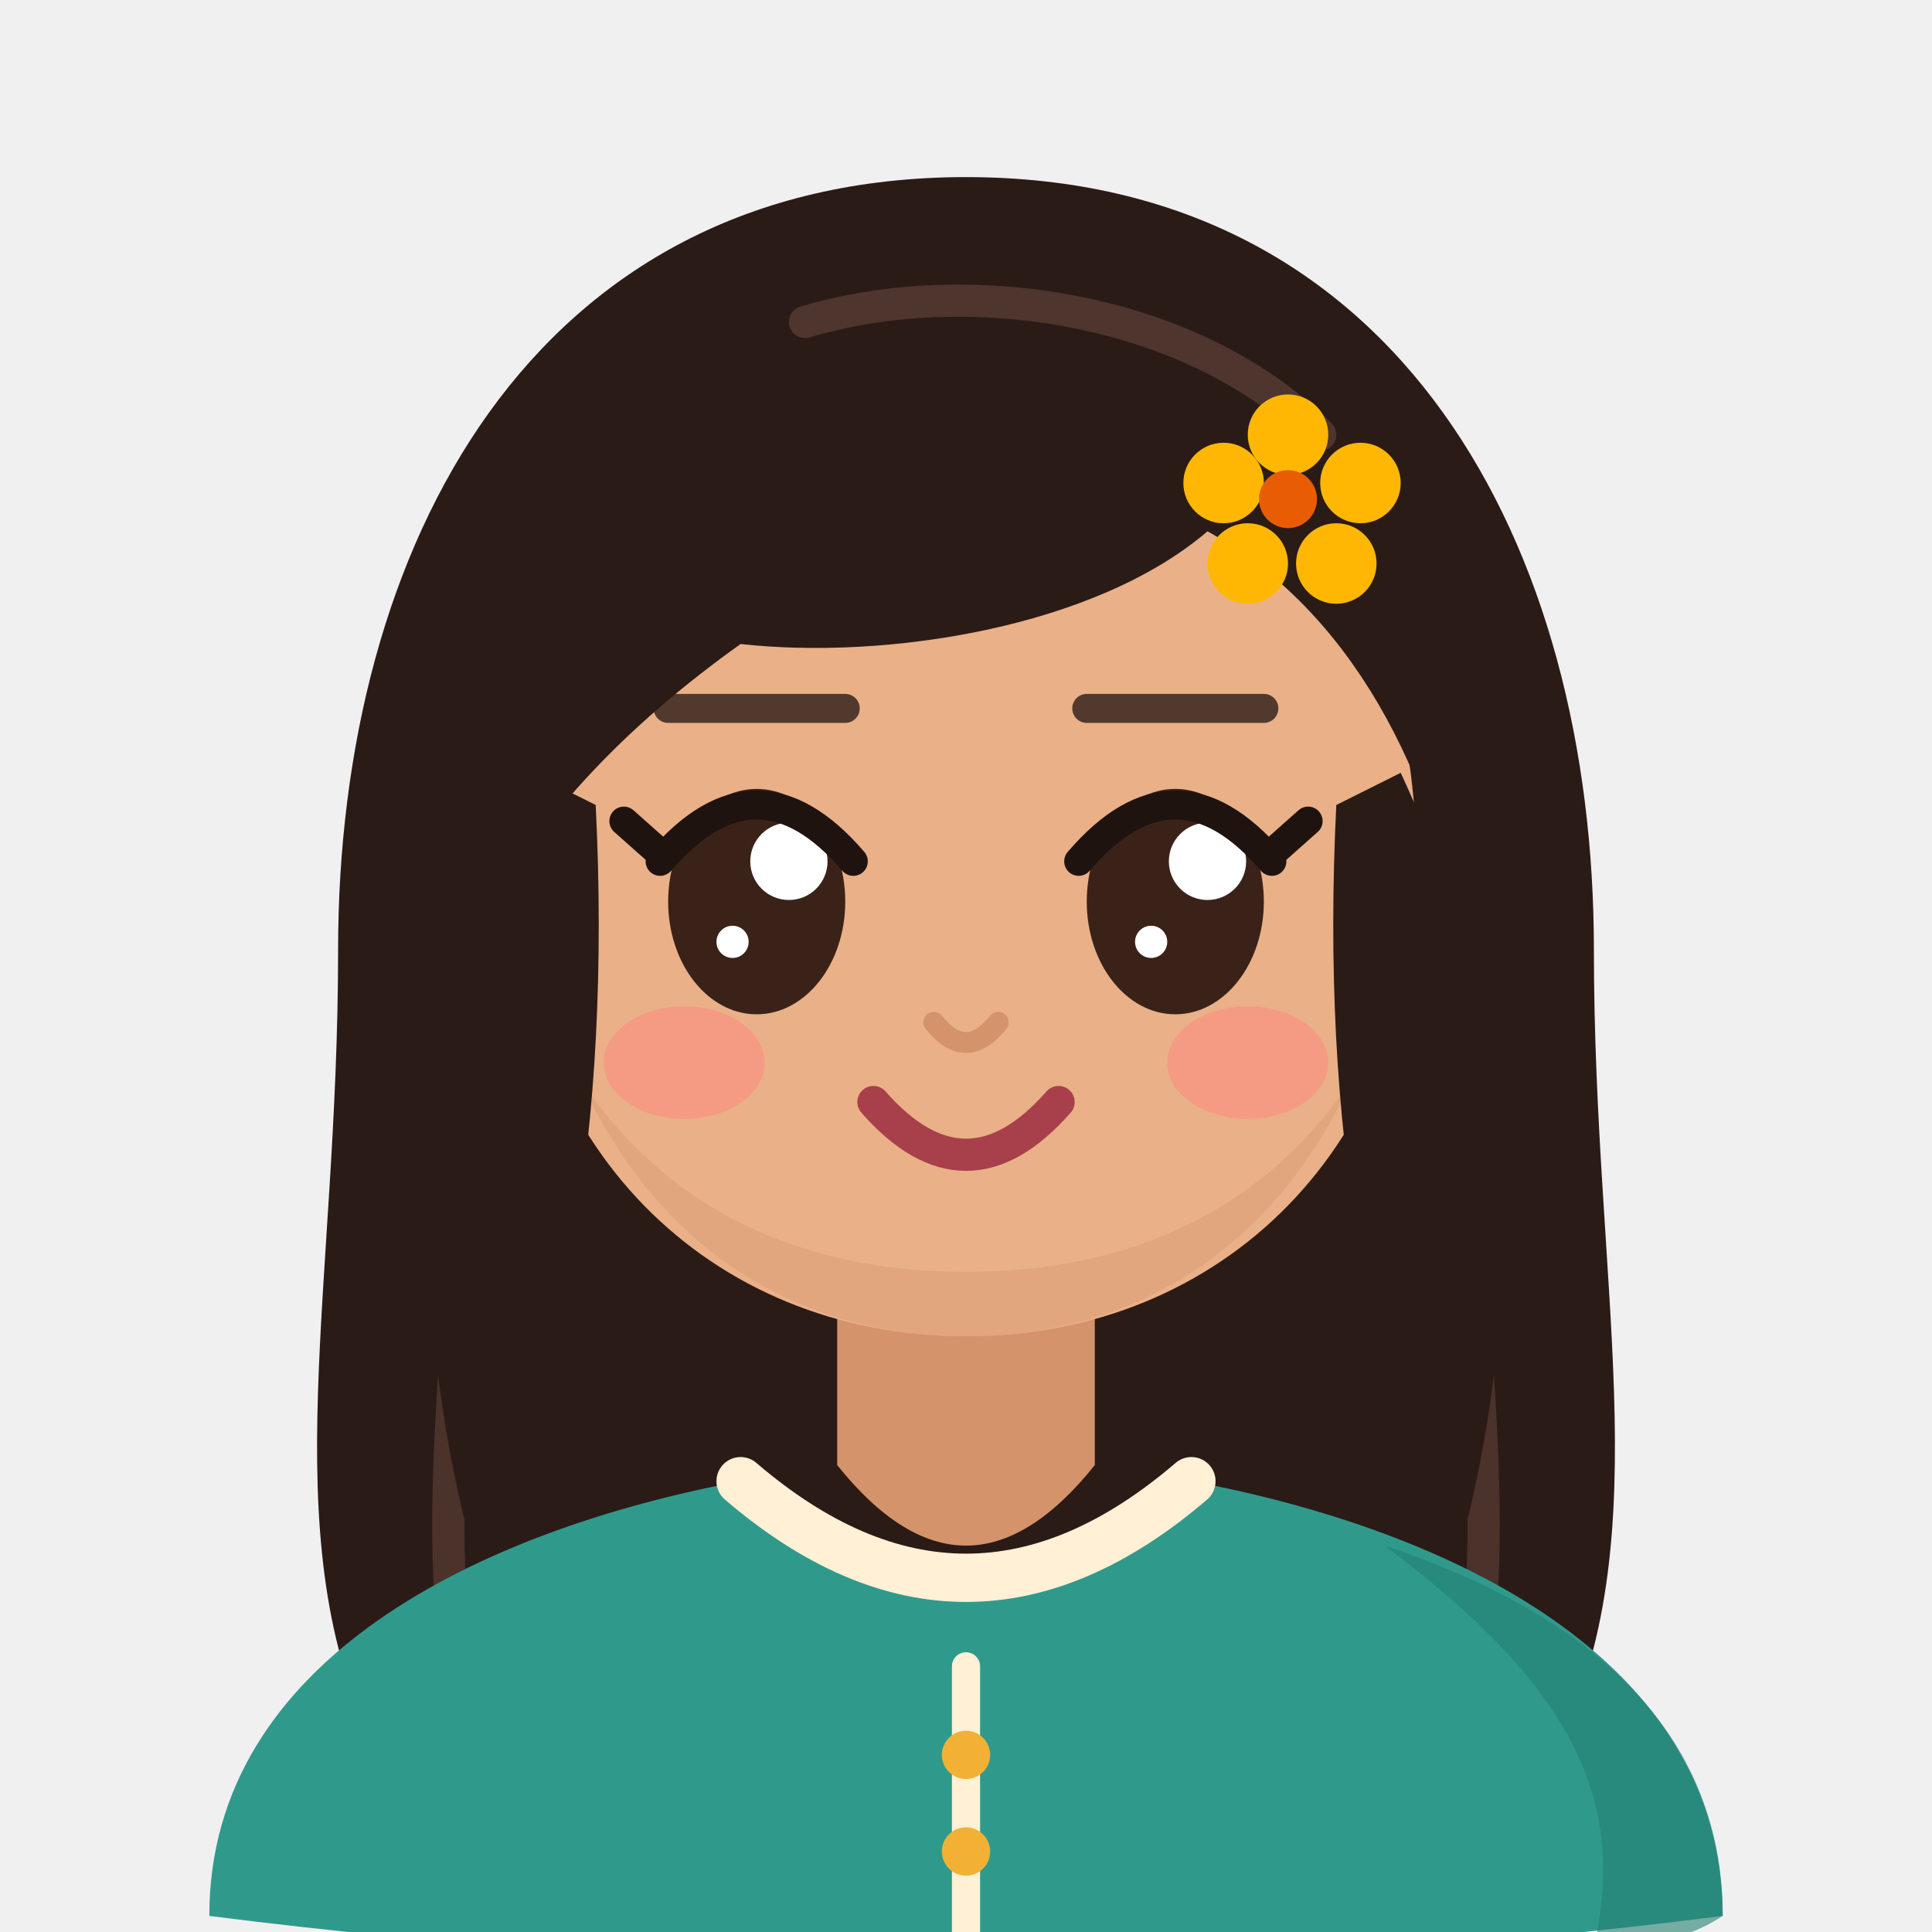
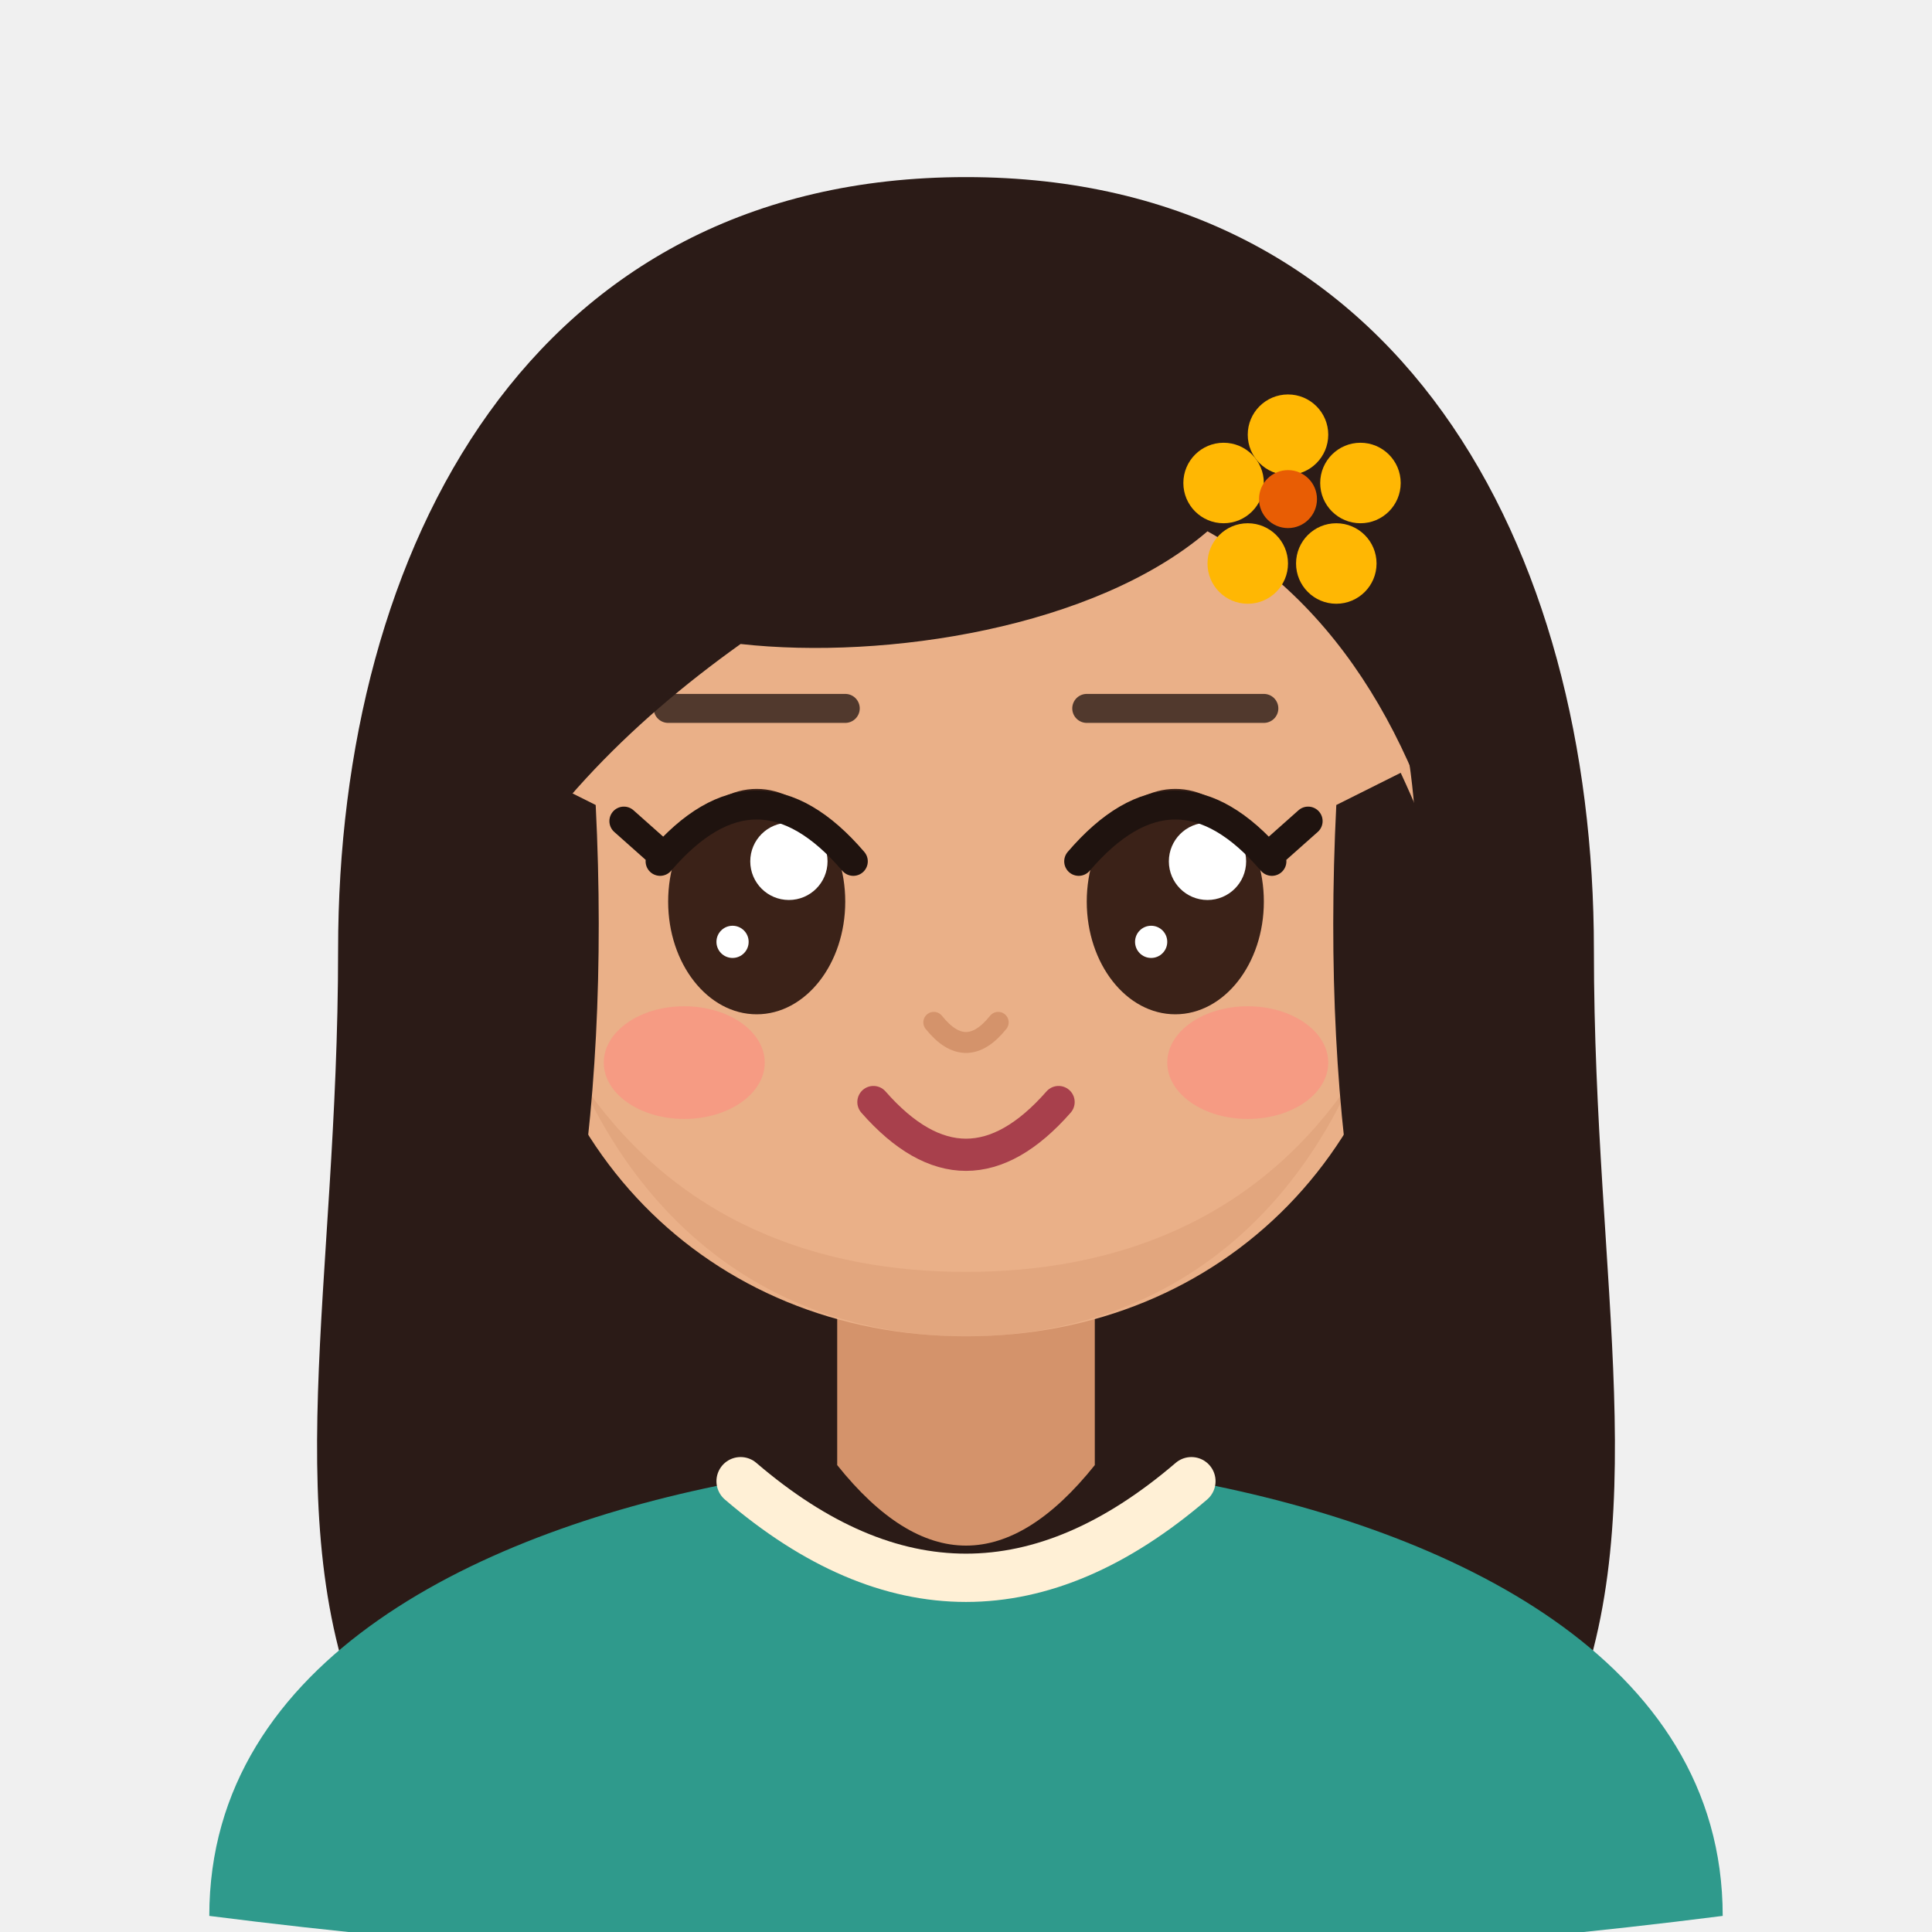
<svg xmlns="http://www.w3.org/2000/svg" viewBox="0 0 240 240" width="240" height="240" role="img" aria-label="Anaya, a young woman of about twenty with long dark hair and a teal kurta">
  <ellipse cx="120" cy="230" rx="78" ry="7" fill="#1f130f" opacity="0.12" />
  <path d="M120 22C66 22 42 68 42 118C42 160 34 190 46 216L194 216C206 190 198 160 198 118C198 68 174 22 120 22Z" fill="#2b1b17" />
-   <path d="M58 150C56 176 54 196 58 212M182 150C184 176 186 196 182 212" fill="none" stroke="#6b4a3f" stroke-width="4" stroke-linecap="round" opacity="0.5" />
  <path d="M104 150L104 182Q120 202 136 182L136 150Z" fill="#d4936b" />
  <path d="M26 238C26 206 60 190 92 184Q120 208 148 184C180 190 214 206 214 238Q120 250 26 238Z" fill="#2f9a8c" />
-   <path d="M214 238C214 214 196 200 172 192C196 210 202 224 198 242Q208 242 214 238Z" fill="#237e72" opacity="0.6" />
  <path d="M92 184Q120 208 148 184" fill="none" stroke="#fff0d6" stroke-width="6" stroke-linecap="round" />
-   <path d="M120 207L120 242" stroke="#fff0d6" stroke-width="3.5" stroke-linecap="round" />
-   <circle cx="120" cy="218" r="3" fill="#f2b134" />
-   <circle cx="120" cy="230" r="3" fill="#f2b134" />
  <path d="M120 42C160 42 176 76 176 108C176 142 152 166 120 166C88 166 64 142 64 108C64 76 80 42 120 42Z" fill="#eab088" />
  <path d="M72 134C82 156 100 166 120 166C140 166 158 156 168 134C156 152 138 158 120 158C102 158 84 152 72 134Z" fill="#d4936b" opacity="0.35" />
  <path d="M58 118C50 62 80 26 122 26C166 26 192 62 182 118C178 96 168 76 150 66C136 78 110 82 92 80C78 90 66 102 58 118Z" fill="#2b1b17" />
-   <path d="M100 40C120 34 148 38 164 54" fill="none" stroke="#6b4a3f" stroke-width="4" stroke-linecap="round" opacity="0.55" />
  <path d="M66 96C52 126 50 158 58 190C70 174 76 140 74 100Z" fill="#2b1b17" />
  <path d="M174 96C188 126 190 158 182 190C170 174 164 140 166 100Z" fill="#2b1b17" />
  <g fill="#ffb703">
    <circle cx="160" cy="54" r="5" />
    <circle cx="169" cy="60" r="5" />
    <circle cx="166" cy="70" r="5" />
    <circle cx="155" cy="70" r="5" />
    <circle cx="152" cy="60" r="5" />
  </g>
  <circle cx="160" cy="62" r="3.6" fill="#e85d04" />
  <path d="M116 127Q120 132 124 127" fill="none" stroke="#d4936b" stroke-width="2.6" stroke-linecap="round" />
  <ellipse cx="85" cy="132" rx="10" ry="7" fill="#ff8a80" opacity="0.55" />
  <ellipse cx="155" cy="132" rx="10" ry="7" fill="#ff8a80" opacity="0.55" />
  <path d="M83 88H105M135 88H157" stroke="#2b1b17" stroke-width="3.6" stroke-linecap="round" opacity="0.8" />
  <ellipse cx="94" cy="112" rx="11" ry="14" fill="#3b2218" />
  <circle cx="98" cy="107" r="4.8" fill="#ffffff" />
  <circle cx="91" cy="117" r="2" fill="#ffffff" />
  <path d="M82 107Q94 93 106 107M82 106L77.5 102" fill="none" stroke="#1f130f" stroke-width="3.6" stroke-linecap="round" />
  <ellipse cx="146" cy="112" rx="11" ry="14" fill="#3b2218" />
  <circle cx="150" cy="107" r="4.8" fill="#ffffff" />
  <circle cx="143" cy="117" r="2" fill="#ffffff" />
  <path d="M134 107Q146 93 158 107M158 106L162.5 102" fill="none" stroke="#1f130f" stroke-width="3.6" stroke-linecap="round" />
  <path d="M108.5 136.9Q120 150 131.5 136.9" fill="none" stroke="#a8404c" stroke-width="4" stroke-linecap="round" stroke-linejoin="round" />
</svg>
